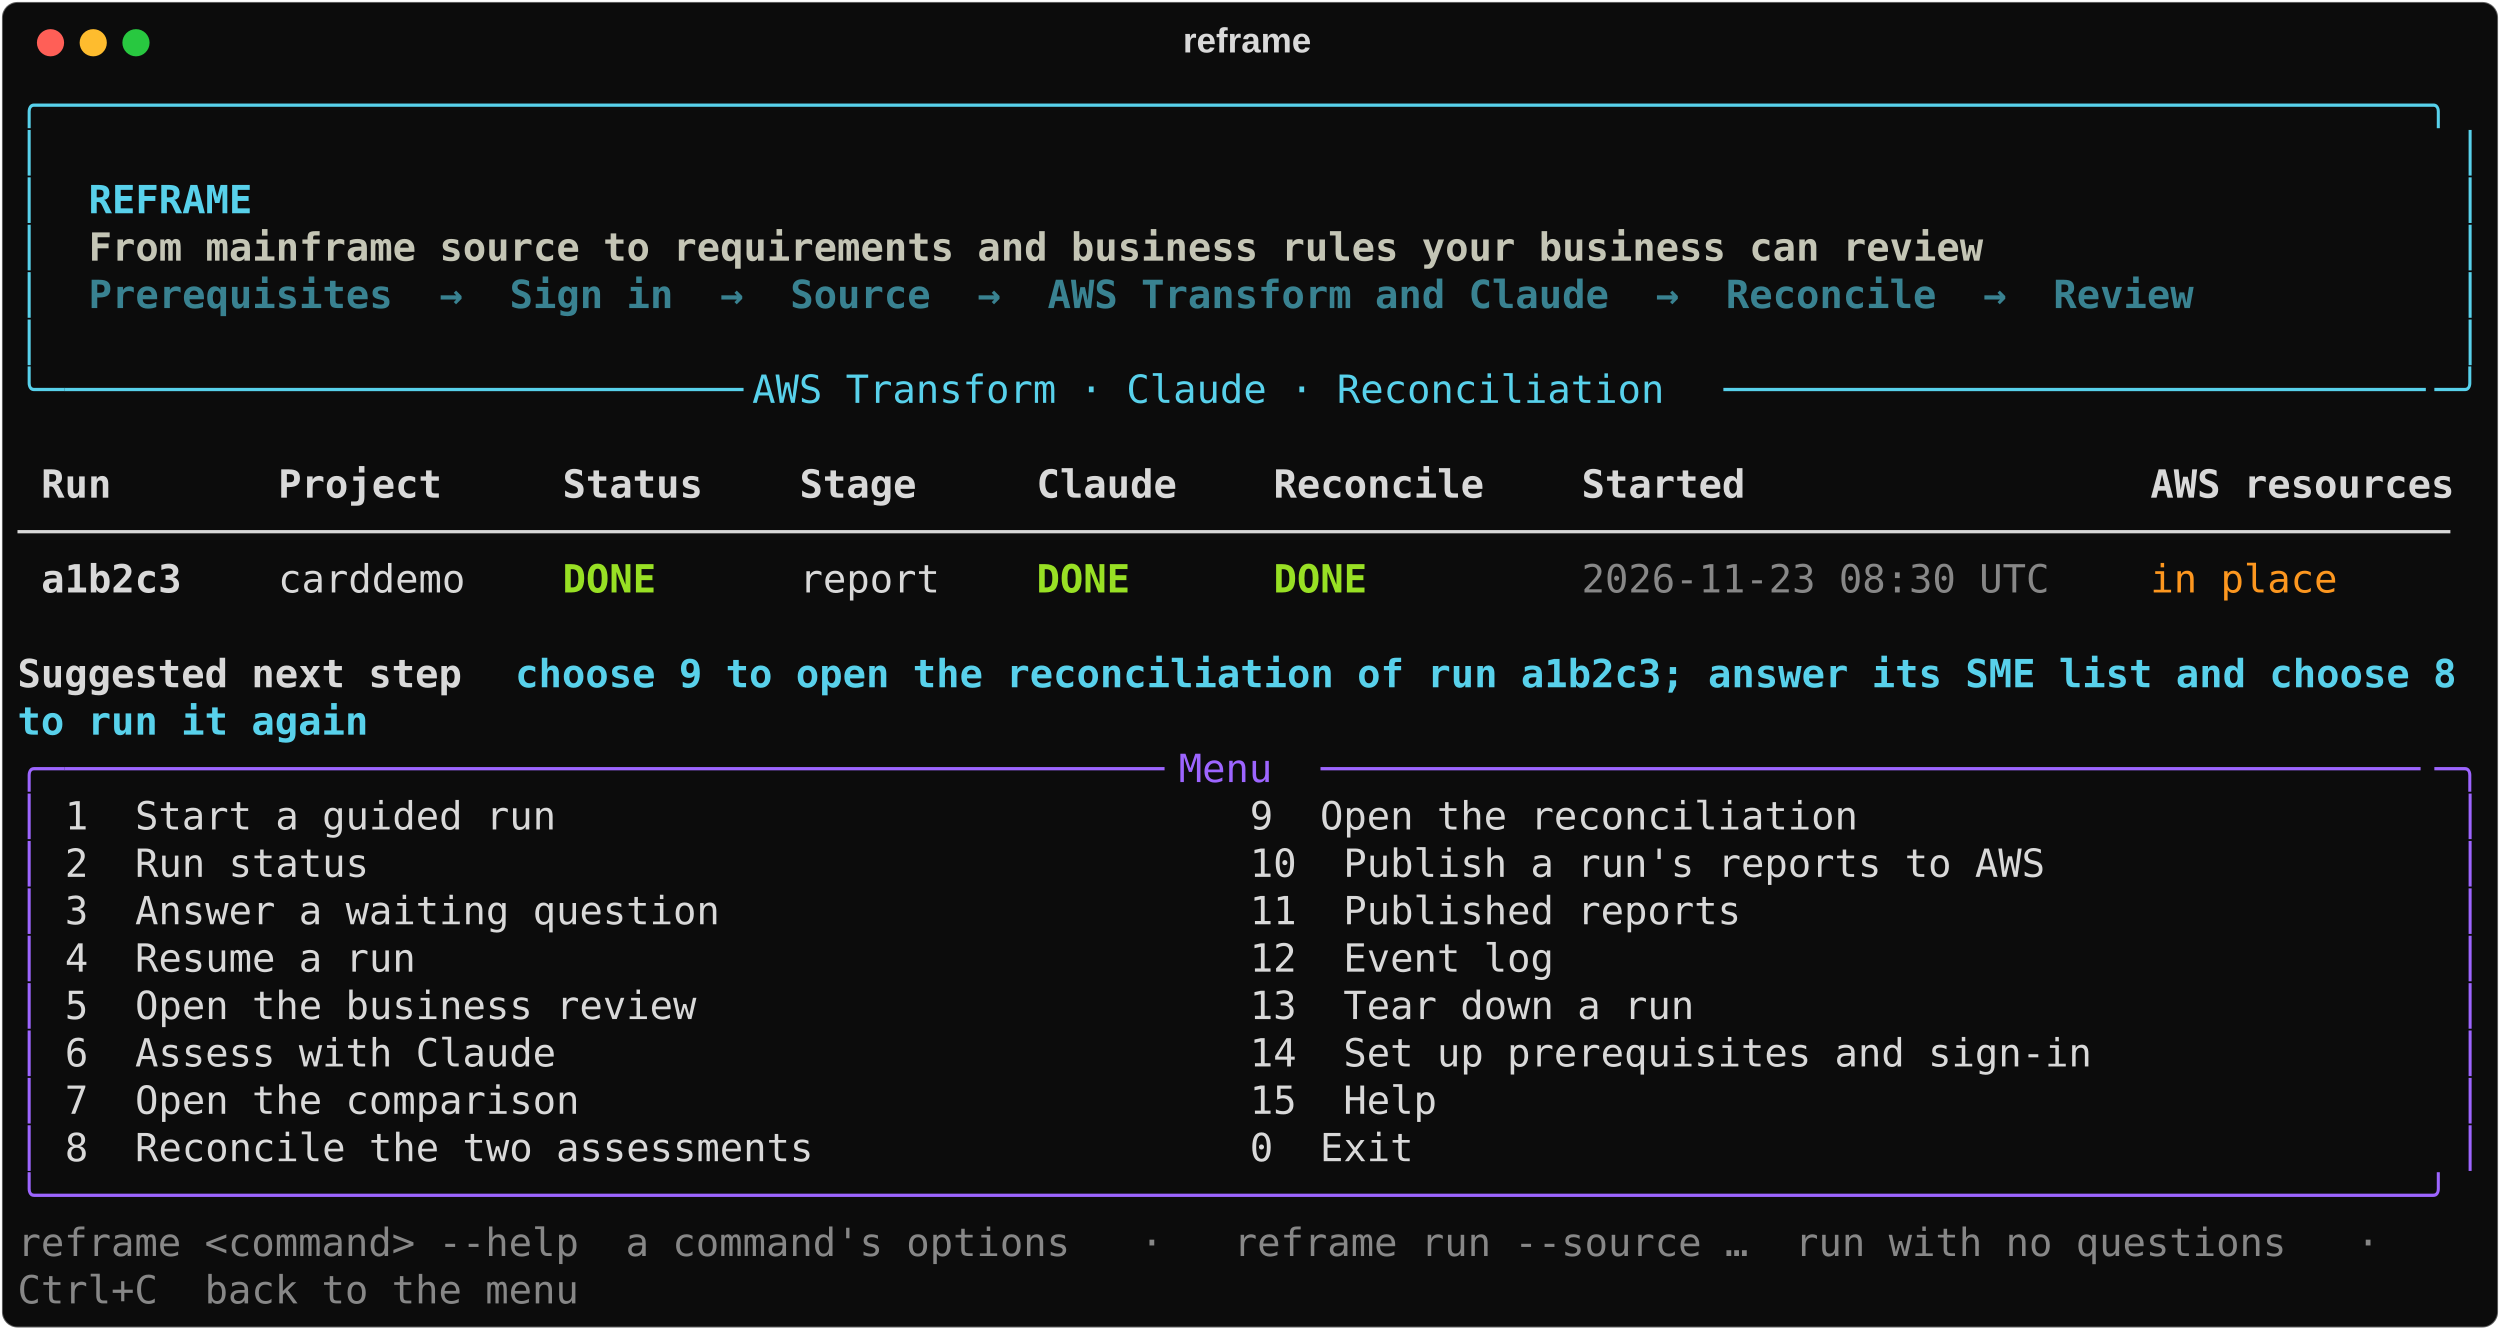
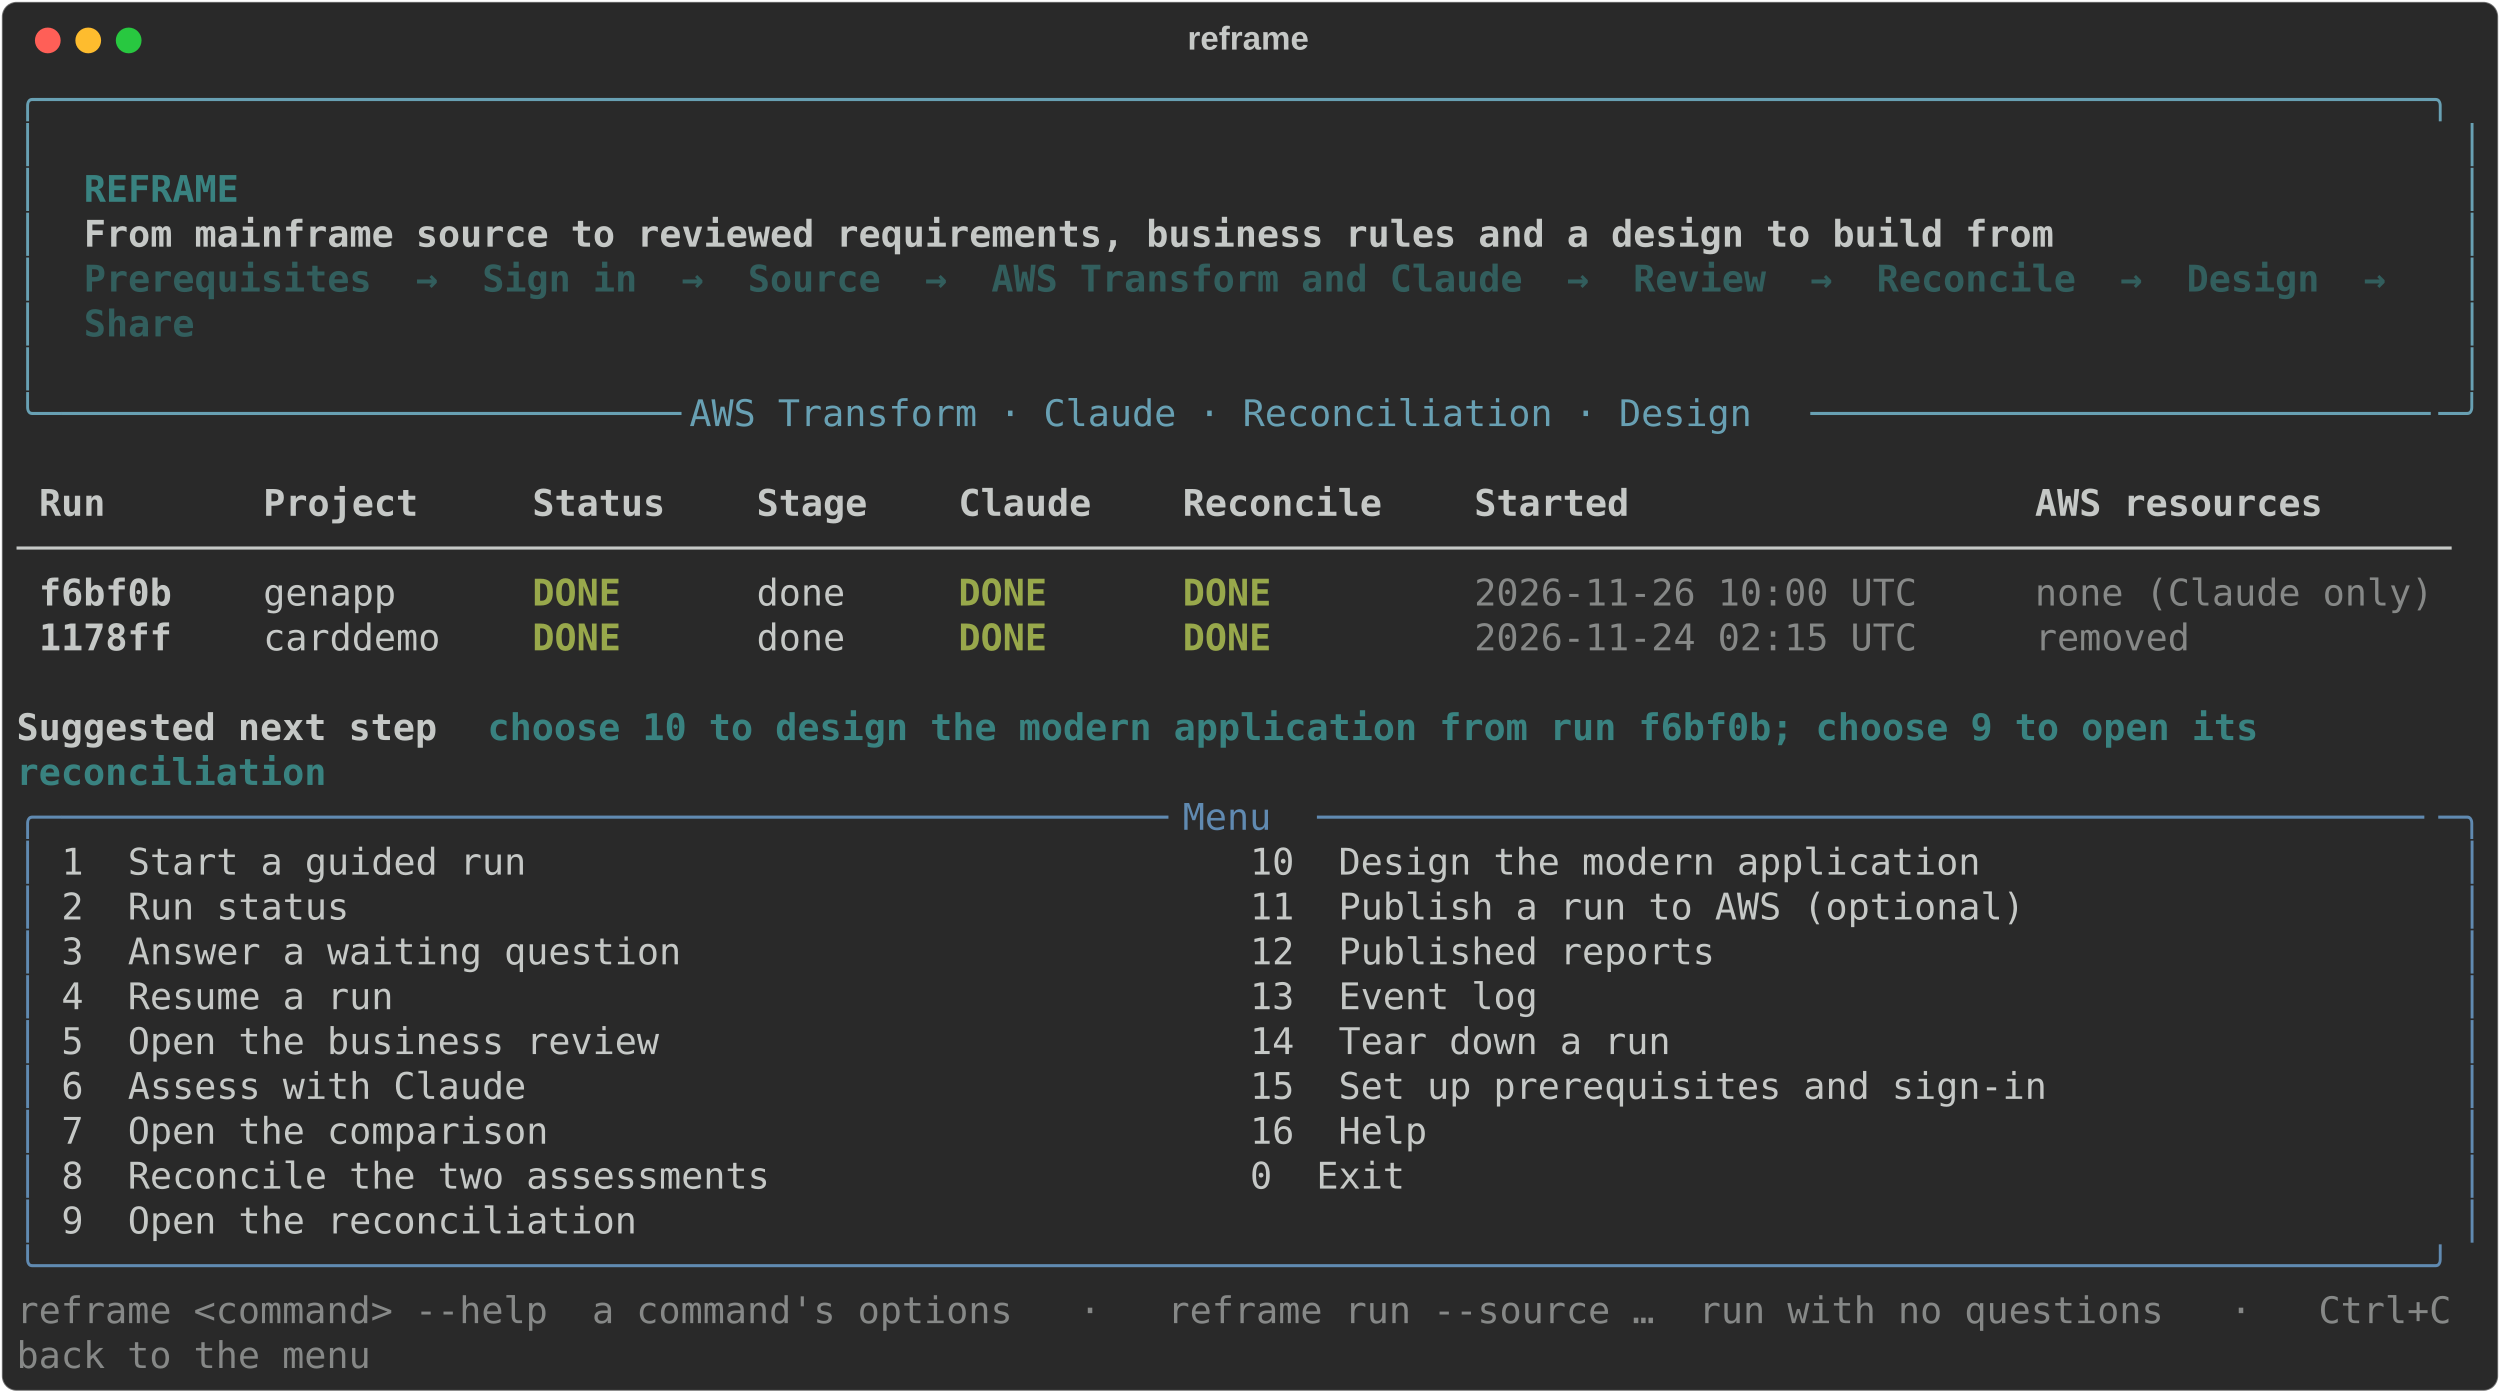
- <svg xmlns="http://www.w3.org/2000/svg" class="rich-terminal" viewBox="0 0 1287 684.4">
+ <svg xmlns="http://www.w3.org/2000/svg" class="rich-terminal" viewBox="0 0 1360 757.6">
  <style>

    @font-face {
        font-family: "Fira Code";
        src: local("FiraCode-Regular"),
                url("https://cdnjs.cloudflare.com/ajax/libs/firacode/6.2.0/woff2/FiraCode-Regular.woff2") format("woff2"),
                url("https://cdnjs.cloudflare.com/ajax/libs/firacode/6.2.0/woff/FiraCode-Regular.woff") format("woff");
        font-style: normal;
        font-weight: 400;
    }
    @font-face {
        font-family: "Fira Code";
        src: local("FiraCode-Bold"),
                url("https://cdnjs.cloudflare.com/ajax/libs/firacode/6.2.0/woff2/FiraCode-Bold.woff2") format("woff2"),
                url("https://cdnjs.cloudflare.com/ajax/libs/firacode/6.2.0/woff/FiraCode-Bold.woff") format("woff");
        font-style: bold;
        font-weight: 700;
    }

-     .terminal-403786339-matrix {
+     .terminal-4247025964-matrix {
        font-family: Fira Code, monospace;
        font-size: 20px;
        line-height: 24.4px;
        font-variant-east-asian: full-width;
    }

-     .terminal-403786339-title {
+     .terminal-4247025964-title {
        font-size: 18px;
        font-weight: bold;
        font-family: arial;
    }

-     .terminal-403786339-r1 { fill: #58d1eb }
- .terminal-403786339-r2 { fill: #d9d9d9 }
- .terminal-403786339-r3 { fill: #58d1eb;font-weight: bold }
- .terminal-403786339-r4 { fill: #c4c5b5;font-weight: bold }
- .terminal-403786339-r5 { fill: #398291;font-weight: bold }
- .terminal-403786339-r6 { fill: #d9d9d9;font-weight: bold }
- .terminal-403786339-r7 { fill: #98e024;font-weight: bold }
- .terminal-403786339-r8 { fill: #878787 }
- .terminal-403786339-r9 { fill: #fd971f }
- .terminal-403786339-r10 { fill: #9d65ff }
+     .terminal-4247025964-r1 { fill: #68a0b3 }
+ .terminal-4247025964-r2 { fill: #c5c8c6 }
+ .terminal-4247025964-r3 { fill: #398280;font-weight: bold }
+ .terminal-4247025964-r4 { fill: #c5c8c6;font-weight: bold }
+ .terminal-4247025964-r5 { fill: #325e5d;font-weight: bold }
+ .terminal-4247025964-r6 { fill: #98a84b;font-weight: bold }
+ .terminal-4247025964-r7 { fill: #868887 }
+ .terminal-4247025964-r8 { fill: #608ab1 }
    </style>
  <defs>
-     <clipPath id="terminal-403786339-clip-terminal">
-       <rect x="0" y="0" width="1267.8" height="633.4" />
-     </clipPath>
-     <clipPath id="terminal-403786339-line-0">
-       <rect x="0" y="1.5" width="1268.8" height="24.65" />
-     </clipPath>
-     <clipPath id="terminal-403786339-line-1">
-       <rect x="0" y="25.9" width="1268.8" height="24.65" />
-     </clipPath>
-     <clipPath id="terminal-403786339-line-2">
-       <rect x="0" y="50.3" width="1268.8" height="24.65" />
-     </clipPath>
-     <clipPath id="terminal-403786339-line-3">
-       <rect x="0" y="74.7" width="1268.8" height="24.65" />
-     </clipPath>
-     <clipPath id="terminal-403786339-line-4">
-       <rect x="0" y="99.1" width="1268.8" height="24.65" />
-     </clipPath>
-     <clipPath id="terminal-403786339-line-5">
-       <rect x="0" y="123.5" width="1268.8" height="24.65" />
-     </clipPath>
-     <clipPath id="terminal-403786339-line-6">
-       <rect x="0" y="147.9" width="1268.8" height="24.65" />
-     </clipPath>
-     <clipPath id="terminal-403786339-line-7">
-       <rect x="0" y="172.3" width="1268.8" height="24.65" />
-     </clipPath>
-     <clipPath id="terminal-403786339-line-8">
-       <rect x="0" y="196.7" width="1268.8" height="24.65" />
-     </clipPath>
-     <clipPath id="terminal-403786339-line-9">
-       <rect x="0" y="221.1" width="1268.8" height="24.65" />
-     </clipPath>
-     <clipPath id="terminal-403786339-line-10">
-       <rect x="0" y="245.5" width="1268.8" height="24.65" />
-     </clipPath>
-     <clipPath id="terminal-403786339-line-11">
-       <rect x="0" y="269.9" width="1268.8" height="24.65" />
-     </clipPath>
-     <clipPath id="terminal-403786339-line-12">
-       <rect x="0" y="294.3" width="1268.8" height="24.65" />
-     </clipPath>
-     <clipPath id="terminal-403786339-line-13">
-       <rect x="0" y="318.7" width="1268.8" height="24.65" />
-     </clipPath>
-     <clipPath id="terminal-403786339-line-14">
-       <rect x="0" y="343.1" width="1268.8" height="24.65" />
-     </clipPath>
-     <clipPath id="terminal-403786339-line-15">
-       <rect x="0" y="367.5" width="1268.8" height="24.65" />
-     </clipPath>
-     <clipPath id="terminal-403786339-line-16">
-       <rect x="0" y="391.9" width="1268.8" height="24.65" />
-     </clipPath>
-     <clipPath id="terminal-403786339-line-17">
-       <rect x="0" y="416.3" width="1268.8" height="24.65" />
-     </clipPath>
-     <clipPath id="terminal-403786339-line-18">
-       <rect x="0" y="440.7" width="1268.8" height="24.65" />
-     </clipPath>
-     <clipPath id="terminal-403786339-line-19">
-       <rect x="0" y="465.1" width="1268.8" height="24.65" />
-     </clipPath>
-     <clipPath id="terminal-403786339-line-20">
-       <rect x="0" y="489.5" width="1268.8" height="24.65" />
-     </clipPath>
-     <clipPath id="terminal-403786339-line-21">
-       <rect x="0" y="513.9" width="1268.8" height="24.65" />
-     </clipPath>
-     <clipPath id="terminal-403786339-line-22">
-       <rect x="0" y="538.3" width="1268.8" height="24.65" />
-     </clipPath>
-     <clipPath id="terminal-403786339-line-23">
-       <rect x="0" y="562.7" width="1268.8" height="24.65" />
-     </clipPath>
-     <clipPath id="terminal-403786339-line-24">
-       <rect x="0" y="587.1" width="1268.8" height="24.65" />
+     <clipPath id="terminal-4247025964-clip-terminal">
+       <rect x="0" y="0" width="1341.0" height="706.6" />
+     </clipPath>
+     <clipPath id="terminal-4247025964-line-0">
+       <rect x="0" y="1.5" width="1342" height="24.65" />
+     </clipPath>
+     <clipPath id="terminal-4247025964-line-1">
+       <rect x="0" y="25.9" width="1342" height="24.65" />
+     </clipPath>
+     <clipPath id="terminal-4247025964-line-2">
+       <rect x="0" y="50.3" width="1342" height="24.65" />
+     </clipPath>
+     <clipPath id="terminal-4247025964-line-3">
+       <rect x="0" y="74.7" width="1342" height="24.65" />
+     </clipPath>
+     <clipPath id="terminal-4247025964-line-4">
+       <rect x="0" y="99.1" width="1342" height="24.65" />
+     </clipPath>
+     <clipPath id="terminal-4247025964-line-5">
+       <rect x="0" y="123.5" width="1342" height="24.65" />
+     </clipPath>
+     <clipPath id="terminal-4247025964-line-6">
+       <rect x="0" y="147.9" width="1342" height="24.65" />
+     </clipPath>
+     <clipPath id="terminal-4247025964-line-7">
+       <rect x="0" y="172.3" width="1342" height="24.65" />
+     </clipPath>
+     <clipPath id="terminal-4247025964-line-8">
+       <rect x="0" y="196.7" width="1342" height="24.65" />
+     </clipPath>
+     <clipPath id="terminal-4247025964-line-9">
+       <rect x="0" y="221.1" width="1342" height="24.65" />
+     </clipPath>
+     <clipPath id="terminal-4247025964-line-10">
+       <rect x="0" y="245.5" width="1342" height="24.65" />
+     </clipPath>
+     <clipPath id="terminal-4247025964-line-11">
+       <rect x="0" y="269.9" width="1342" height="24.65" />
+     </clipPath>
+     <clipPath id="terminal-4247025964-line-12">
+       <rect x="0" y="294.3" width="1342" height="24.65" />
+     </clipPath>
+     <clipPath id="terminal-4247025964-line-13">
+       <rect x="0" y="318.7" width="1342" height="24.65" />
+     </clipPath>
+     <clipPath id="terminal-4247025964-line-14">
+       <rect x="0" y="343.1" width="1342" height="24.65" />
+     </clipPath>
+     <clipPath id="terminal-4247025964-line-15">
+       <rect x="0" y="367.5" width="1342" height="24.65" />
+     </clipPath>
+     <clipPath id="terminal-4247025964-line-16">
+       <rect x="0" y="391.9" width="1342" height="24.65" />
+     </clipPath>
+     <clipPath id="terminal-4247025964-line-17">
+       <rect x="0" y="416.3" width="1342" height="24.65" />
+     </clipPath>
+     <clipPath id="terminal-4247025964-line-18">
+       <rect x="0" y="440.7" width="1342" height="24.65" />
+     </clipPath>
+     <clipPath id="terminal-4247025964-line-19">
+       <rect x="0" y="465.1" width="1342" height="24.65" />
+     </clipPath>
+     <clipPath id="terminal-4247025964-line-20">
+       <rect x="0" y="489.5" width="1342" height="24.65" />
+     </clipPath>
+     <clipPath id="terminal-4247025964-line-21">
+       <rect x="0" y="513.9" width="1342" height="24.65" />
+     </clipPath>
+     <clipPath id="terminal-4247025964-line-22">
+       <rect x="0" y="538.3" width="1342" height="24.65" />
+     </clipPath>
+     <clipPath id="terminal-4247025964-line-23">
+       <rect x="0" y="562.7" width="1342" height="24.65" />
+     </clipPath>
+     <clipPath id="terminal-4247025964-line-24">
+       <rect x="0" y="587.1" width="1342" height="24.65" />
+     </clipPath>
+     <clipPath id="terminal-4247025964-line-25">
+       <rect x="0" y="611.5" width="1342" height="24.65" />
+     </clipPath>
+     <clipPath id="terminal-4247025964-line-26">
+       <rect x="0" y="635.9" width="1342" height="24.65" />
+     </clipPath>
+     <clipPath id="terminal-4247025964-line-27">
+       <rect x="0" y="660.3" width="1342" height="24.65" />
    </clipPath>
  </defs>
-   <rect fill="#0c0c0c" stroke="rgba(255,255,255,0.35)" stroke-width="1" x="1" y="1" width="1285" height="682.4" rx="8" />
-   <text class="terminal-403786339-title" fill="#d9d9d9" text-anchor="middle" x="642" y="27">reframe</text>
+   <rect fill="#292929" stroke="rgba(255,255,255,0.35)" stroke-width="1" x="1" y="1" width="1358" height="755.6" rx="8" />
+   <text class="terminal-4247025964-title" fill="#c5c8c6" text-anchor="middle" x="679" y="27">reframe</text>
  <g transform="translate(26,22)">
    <circle cx="0" cy="0" r="7" fill="#ff5f57" />
    <circle cx="22" cy="0" r="7" fill="#febc2e" />
    <circle cx="44" cy="0" r="7" fill="#28c840" />
  </g>
-   <g transform="translate(9, 41)" clip-path="url(#terminal-403786339-clip-terminal)">
-     <g class="terminal-403786339-matrix">
-       <text class="terminal-403786339-r1" x="0" y="20" textLength="1268.8" clip-path="url(#terminal-403786339-line-0)">╭──────────────────────────────────────────────────────────────────────────────────────────────────────╮</text>
-       <text class="terminal-403786339-r2" x="1268.8" y="20" textLength="12.2" clip-path="url(#terminal-403786339-line-0)">
- </text>
-       <text class="terminal-403786339-r1" x="0" y="44.4" textLength="12.2" clip-path="url(#terminal-403786339-line-1)">│</text>
-       <text class="terminal-403786339-r1" x="1256.6" y="44.4" textLength="12.2" clip-path="url(#terminal-403786339-line-1)">│</text>
-       <text class="terminal-403786339-r2" x="1268.8" y="44.4" textLength="12.2" clip-path="url(#terminal-403786339-line-1)">
- </text>
-       <text class="terminal-403786339-r1" x="0" y="68.8" textLength="12.2" clip-path="url(#terminal-403786339-line-2)">│</text>
-       <text class="terminal-403786339-r3" x="36.6" y="68.8" textLength="85.4" clip-path="url(#terminal-403786339-line-2)">REFRAME</text>
-       <text class="terminal-403786339-r1" x="1256.6" y="68.8" textLength="12.2" clip-path="url(#terminal-403786339-line-2)">│</text>
-       <text class="terminal-403786339-r2" x="1268.8" y="68.8" textLength="12.2" clip-path="url(#terminal-403786339-line-2)">
- </text>
-       <text class="terminal-403786339-r1" x="0" y="93.2" textLength="12.2" clip-path="url(#terminal-403786339-line-3)">│</text>
-       <text class="terminal-403786339-r4" x="36.6" y="93.2" textLength="988.2" clip-path="url(#terminal-403786339-line-3)">From mainframe source to requirements and business rules your business can review</text>
-       <text class="terminal-403786339-r1" x="1256.6" y="93.2" textLength="12.2" clip-path="url(#terminal-403786339-line-3)">│</text>
-       <text class="terminal-403786339-r2" x="1268.8" y="93.2" textLength="12.2" clip-path="url(#terminal-403786339-line-3)">
- </text>
-       <text class="terminal-403786339-r1" x="0" y="117.6" textLength="12.2" clip-path="url(#terminal-403786339-line-4)">│</text>
-       <text class="terminal-403786339-r5" x="36.6" y="117.6" textLength="1098" clip-path="url(#terminal-403786339-line-4)">Prerequisites  →  Sign in  →  Source  →  AWS Transform and Claude  →  Reconcile  →  Review</text>
-       <text class="terminal-403786339-r1" x="1256.6" y="117.6" textLength="12.2" clip-path="url(#terminal-403786339-line-4)">│</text>
-       <text class="terminal-403786339-r2" x="1268.8" y="117.6" textLength="12.2" clip-path="url(#terminal-403786339-line-4)">
- </text>
-       <text class="terminal-403786339-r1" x="0" y="142" textLength="12.2" clip-path="url(#terminal-403786339-line-5)">│</text>
-       <text class="terminal-403786339-r1" x="1256.6" y="142" textLength="12.2" clip-path="url(#terminal-403786339-line-5)">│</text>
-       <text class="terminal-403786339-r2" x="1268.8" y="142" textLength="12.2" clip-path="url(#terminal-403786339-line-5)">
- </text>
-       <text class="terminal-403786339-r1" x="0" y="166.4" textLength="24.4" clip-path="url(#terminal-403786339-line-6)">╰─</text>
-       <text class="terminal-403786339-r1" x="24.4" y="166.4" textLength="353.8" clip-path="url(#terminal-403786339-line-6)">─────────────────────────────</text>
-       <text class="terminal-403786339-r1" x="378.2" y="166.4" textLength="500.2" clip-path="url(#terminal-403786339-line-6)"> AWS Transform · Claude · Reconciliation </text>
-       <text class="terminal-403786339-r1" x="878.4" y="166.4" textLength="366" clip-path="url(#terminal-403786339-line-6)">──────────────────────────────</text>
-       <text class="terminal-403786339-r1" x="1244.4" y="166.4" textLength="24.4" clip-path="url(#terminal-403786339-line-6)">─╯</text>
-       <text class="terminal-403786339-r2" x="1268.8" y="166.4" textLength="12.2" clip-path="url(#terminal-403786339-line-6)">
- </text>
-       <text class="terminal-403786339-r2" x="1268.8" y="190.8" textLength="12.2" clip-path="url(#terminal-403786339-line-7)">
- </text>
-       <text class="terminal-403786339-r6" x="12.2" y="215.2" textLength="85.4" clip-path="url(#terminal-403786339-line-8)">Run    </text>
-       <text class="terminal-403786339-r6" x="134.2" y="215.2" textLength="109.8" clip-path="url(#terminal-403786339-line-8)">Project  </text>
-       <text class="terminal-403786339-r6" x="280.6" y="215.2" textLength="85.4" clip-path="url(#terminal-403786339-line-8)">Status </text>
-       <text class="terminal-403786339-r6" x="402.6" y="215.2" textLength="85.4" clip-path="url(#terminal-403786339-line-8)">Stage  </text>
-       <text class="terminal-403786339-r6" x="524.6" y="215.2" textLength="85.4" clip-path="url(#terminal-403786339-line-8)">Claude </text>
-       <text class="terminal-403786339-r6" x="646.6" y="215.2" textLength="122" clip-path="url(#terminal-403786339-line-8)">Reconcile </text>
-       <text class="terminal-403786339-r6" x="805.2" y="215.2" textLength="256.2" clip-path="url(#terminal-403786339-line-8)">Started              </text>
-       <text class="terminal-403786339-r6" x="1098" y="215.2" textLength="158.6" clip-path="url(#terminal-403786339-line-8)">AWS resources</text>
-       <text class="terminal-403786339-r2" x="1268.8" y="215.2" textLength="12.2" clip-path="url(#terminal-403786339-line-8)">
- </text>
-       <text class="terminal-403786339-r2" x="0" y="239.6" textLength="1268.8" clip-path="url(#terminal-403786339-line-9)">────────────────────────────────────────────────────────────────────────────────────────────────────────</text>
-       <text class="terminal-403786339-r2" x="1268.8" y="239.6" textLength="12.2" clip-path="url(#terminal-403786339-line-9)">
- </text>
-       <text class="terminal-403786339-r6" x="12.2" y="264" textLength="85.4" clip-path="url(#terminal-403786339-line-10)">a1b2c3 </text>
-       <text class="terminal-403786339-r2" x="134.2" y="264" textLength="109.8" clip-path="url(#terminal-403786339-line-10)">carddemo </text>
-       <text class="terminal-403786339-r7" x="280.6" y="264" textLength="85.4" clip-path="url(#terminal-403786339-line-10)">DONE   </text>
-       <text class="terminal-403786339-r2" x="402.6" y="264" textLength="85.4" clip-path="url(#terminal-403786339-line-10)">report </text>
-       <text class="terminal-403786339-r7" x="524.6" y="264" textLength="85.4" clip-path="url(#terminal-403786339-line-10)">DONE   </text>
-       <text class="terminal-403786339-r7" x="646.6" y="264" textLength="122" clip-path="url(#terminal-403786339-line-10)">DONE      </text>
-       <text class="terminal-403786339-r8" x="805.2" y="264" textLength="256.2" clip-path="url(#terminal-403786339-line-10)">2026-11-23 08:30 UTC </text>
-       <text class="terminal-403786339-r9" x="1098" y="264" textLength="158.6" clip-path="url(#terminal-403786339-line-10)">in place     </text>
-       <text class="terminal-403786339-r2" x="1268.8" y="264" textLength="12.2" clip-path="url(#terminal-403786339-line-10)">
- </text>
-       <text class="terminal-403786339-r2" x="1268.8" y="288.4" textLength="12.2" clip-path="url(#terminal-403786339-line-11)">
- </text>
-       <text class="terminal-403786339-r6" x="0" y="312.8" textLength="256.2" clip-path="url(#terminal-403786339-line-12)">Suggested next step  </text>
-       <text class="terminal-403786339-r3" x="256.2" y="312.8" textLength="1012.6" clip-path="url(#terminal-403786339-line-12)">choose 9 to open the reconciliation of run a1b2c3; answer its SME list and choose 8</text>
-       <text class="terminal-403786339-r2" x="1268.8" y="312.8" textLength="12.2" clip-path="url(#terminal-403786339-line-12)">
- </text>
-       <text class="terminal-403786339-r3" x="0" y="337.2" textLength="183" clip-path="url(#terminal-403786339-line-13)">to run it again</text>
-       <text class="terminal-403786339-r2" x="1268.8" y="337.2" textLength="12.2" clip-path="url(#terminal-403786339-line-13)">
- </text>
-       <text class="terminal-403786339-r10" x="0" y="361.6" textLength="24.4" clip-path="url(#terminal-403786339-line-14)">╭─</text>
-       <text class="terminal-403786339-r10" x="24.4" y="361.6" textLength="573.4" clip-path="url(#terminal-403786339-line-14)">───────────────────────────────────────────────</text>
-       <text class="terminal-403786339-r10" x="597.8" y="361.6" textLength="73.2" clip-path="url(#terminal-403786339-line-14)"> Menu </text>
-       <text class="terminal-403786339-r10" x="671" y="361.6" textLength="573.4" clip-path="url(#terminal-403786339-line-14)">───────────────────────────────────────────────</text>
-       <text class="terminal-403786339-r10" x="1244.4" y="361.6" textLength="24.4" clip-path="url(#terminal-403786339-line-14)">─╮</text>
-       <text class="terminal-403786339-r2" x="1268.8" y="361.6" textLength="12.2" clip-path="url(#terminal-403786339-line-14)">
- </text>
-       <text class="terminal-403786339-r10" x="0" y="386" textLength="12.2" clip-path="url(#terminal-403786339-line-15)">│</text>
-       <text class="terminal-403786339-r2" x="24.4" y="386" textLength="585.6" clip-path="url(#terminal-403786339-line-15)"> 1  Start a guided run                          </text>
-       <text class="terminal-403786339-r2" x="634.4" y="386" textLength="610" clip-path="url(#terminal-403786339-line-15)"> 9  Open the reconciliation                       </text>
-       <text class="terminal-403786339-r10" x="1256.6" y="386" textLength="12.2" clip-path="url(#terminal-403786339-line-15)">│</text>
-       <text class="terminal-403786339-r2" x="1268.8" y="386" textLength="12.2" clip-path="url(#terminal-403786339-line-15)">
- </text>
-       <text class="terminal-403786339-r10" x="0" y="410.4" textLength="12.2" clip-path="url(#terminal-403786339-line-16)">│</text>
-       <text class="terminal-403786339-r2" x="24.4" y="410.4" textLength="585.6" clip-path="url(#terminal-403786339-line-16)"> 2  Run status                                  </text>
-       <text class="terminal-403786339-r2" x="634.4" y="410.4" textLength="610" clip-path="url(#terminal-403786339-line-16)">10  Publish a run's reports to AWS                </text>
-       <text class="terminal-403786339-r10" x="1256.6" y="410.4" textLength="12.2" clip-path="url(#terminal-403786339-line-16)">│</text>
-       <text class="terminal-403786339-r2" x="1268.8" y="410.4" textLength="12.2" clip-path="url(#terminal-403786339-line-16)">
- </text>
-       <text class="terminal-403786339-r10" x="0" y="434.8" textLength="12.2" clip-path="url(#terminal-403786339-line-17)">│</text>
-       <text class="terminal-403786339-r2" x="24.4" y="434.8" textLength="585.6" clip-path="url(#terminal-403786339-line-17)"> 3  Answer a waiting question                   </text>
-       <text class="terminal-403786339-r2" x="634.4" y="434.8" textLength="610" clip-path="url(#terminal-403786339-line-17)">11  Published reports                             </text>
-       <text class="terminal-403786339-r10" x="1256.6" y="434.8" textLength="12.2" clip-path="url(#terminal-403786339-line-17)">│</text>
-       <text class="terminal-403786339-r2" x="1268.8" y="434.8" textLength="12.2" clip-path="url(#terminal-403786339-line-17)">
- </text>
-       <text class="terminal-403786339-r10" x="0" y="459.2" textLength="12.2" clip-path="url(#terminal-403786339-line-18)">│</text>
-       <text class="terminal-403786339-r2" x="24.4" y="459.2" textLength="585.6" clip-path="url(#terminal-403786339-line-18)"> 4  Resume a run                                </text>
-       <text class="terminal-403786339-r2" x="634.4" y="459.2" textLength="610" clip-path="url(#terminal-403786339-line-18)">12  Event log                                     </text>
-       <text class="terminal-403786339-r10" x="1256.6" y="459.2" textLength="12.2" clip-path="url(#terminal-403786339-line-18)">│</text>
-       <text class="terminal-403786339-r2" x="1268.8" y="459.2" textLength="12.2" clip-path="url(#terminal-403786339-line-18)">
- </text>
-       <text class="terminal-403786339-r10" x="0" y="483.6" textLength="12.2" clip-path="url(#terminal-403786339-line-19)">│</text>
-       <text class="terminal-403786339-r2" x="24.4" y="483.6" textLength="585.6" clip-path="url(#terminal-403786339-line-19)"> 5  Open the business review                    </text>
-       <text class="terminal-403786339-r2" x="634.4" y="483.6" textLength="610" clip-path="url(#terminal-403786339-line-19)">13  Tear down a run                               </text>
-       <text class="terminal-403786339-r10" x="1256.6" y="483.6" textLength="12.2" clip-path="url(#terminal-403786339-line-19)">│</text>
-       <text class="terminal-403786339-r2" x="1268.8" y="483.6" textLength="12.2" clip-path="url(#terminal-403786339-line-19)">
- </text>
-       <text class="terminal-403786339-r10" x="0" y="508" textLength="12.2" clip-path="url(#terminal-403786339-line-20)">│</text>
-       <text class="terminal-403786339-r2" x="24.4" y="508" textLength="585.6" clip-path="url(#terminal-403786339-line-20)"> 6  Assess with Claude                          </text>
-       <text class="terminal-403786339-r2" x="634.4" y="508" textLength="610" clip-path="url(#terminal-403786339-line-20)">14  Set up prerequisites and sign-in              </text>
-       <text class="terminal-403786339-r10" x="1256.6" y="508" textLength="12.2" clip-path="url(#terminal-403786339-line-20)">│</text>
-       <text class="terminal-403786339-r2" x="1268.8" y="508" textLength="12.2" clip-path="url(#terminal-403786339-line-20)">
- </text>
-       <text class="terminal-403786339-r10" x="0" y="532.4" textLength="12.2" clip-path="url(#terminal-403786339-line-21)">│</text>
-       <text class="terminal-403786339-r2" x="24.4" y="532.4" textLength="585.6" clip-path="url(#terminal-403786339-line-21)"> 7  Open the comparison                         </text>
-       <text class="terminal-403786339-r2" x="634.4" y="532.4" textLength="610" clip-path="url(#terminal-403786339-line-21)">15  Help                                          </text>
-       <text class="terminal-403786339-r10" x="1256.6" y="532.4" textLength="12.2" clip-path="url(#terminal-403786339-line-21)">│</text>
-       <text class="terminal-403786339-r2" x="1268.8" y="532.4" textLength="12.2" clip-path="url(#terminal-403786339-line-21)">
- </text>
-       <text class="terminal-403786339-r10" x="0" y="556.8" textLength="12.2" clip-path="url(#terminal-403786339-line-22)">│</text>
-       <text class="terminal-403786339-r2" x="24.4" y="556.8" textLength="585.6" clip-path="url(#terminal-403786339-line-22)"> 8  Reconcile the two assessments               </text>
-       <text class="terminal-403786339-r2" x="634.4" y="556.8" textLength="610" clip-path="url(#terminal-403786339-line-22)"> 0  Exit                                          </text>
-       <text class="terminal-403786339-r10" x="1256.6" y="556.8" textLength="12.2" clip-path="url(#terminal-403786339-line-22)">│</text>
-       <text class="terminal-403786339-r2" x="1268.8" y="556.8" textLength="12.2" clip-path="url(#terminal-403786339-line-22)">
- </text>
-       <text class="terminal-403786339-r10" x="0" y="581.2" textLength="1268.8" clip-path="url(#terminal-403786339-line-23)">╰──────────────────────────────────────────────────────────────────────────────────────────────────────╯</text>
-       <text class="terminal-403786339-r2" x="1268.8" y="581.2" textLength="12.2" clip-path="url(#terminal-403786339-line-23)">
- </text>
-       <text class="terminal-403786339-r8" x="0" y="605.6" textLength="1268.8" clip-path="url(#terminal-403786339-line-24)">reframe &lt;command&gt; --help  a command's options   ·   reframe run --source …  run with no questions   ·   </text>
-       <text class="terminal-403786339-r2" x="1268.8" y="605.6" textLength="12.2" clip-path="url(#terminal-403786339-line-24)">
- </text>
-       <text class="terminal-403786339-r8" x="0" y="630" textLength="292.8" clip-path="url(#terminal-403786339-line-25)">Ctrl+C  back to the menu</text>
-       <text class="terminal-403786339-r2" x="1268.8" y="630" textLength="12.2" clip-path="url(#terminal-403786339-line-25)">
+   <g transform="translate(9, 41)" clip-path="url(#terminal-4247025964-clip-terminal)">
+     <g class="terminal-4247025964-matrix">
+       <text class="terminal-4247025964-r1" x="0" y="20" textLength="1342" clip-path="url(#terminal-4247025964-line-0)">╭────────────────────────────────────────────────────────────────────────────────────────────────────────────╮</text>
+       <text class="terminal-4247025964-r2" x="1342" y="20" textLength="12.2" clip-path="url(#terminal-4247025964-line-0)">
+ </text>
+       <text class="terminal-4247025964-r1" x="0" y="44.4" textLength="12.2" clip-path="url(#terminal-4247025964-line-1)">│</text>
+       <text class="terminal-4247025964-r1" x="1329.8" y="44.4" textLength="12.2" clip-path="url(#terminal-4247025964-line-1)">│</text>
+       <text class="terminal-4247025964-r2" x="1342" y="44.4" textLength="12.2" clip-path="url(#terminal-4247025964-line-1)">
+ </text>
+       <text class="terminal-4247025964-r1" x="0" y="68.8" textLength="12.2" clip-path="url(#terminal-4247025964-line-2)">│</text>
+       <text class="terminal-4247025964-r3" x="36.6" y="68.8" textLength="85.4" clip-path="url(#terminal-4247025964-line-2)">REFRAME</text>
+       <text class="terminal-4247025964-r1" x="1329.8" y="68.8" textLength="12.2" clip-path="url(#terminal-4247025964-line-2)">│</text>
+       <text class="terminal-4247025964-r2" x="1342" y="68.8" textLength="12.2" clip-path="url(#terminal-4247025964-line-2)">
+ </text>
+       <text class="terminal-4247025964-r1" x="0" y="93.2" textLength="12.2" clip-path="url(#terminal-4247025964-line-3)">│</text>
+       <text class="terminal-4247025964-r4" x="36.6" y="93.2" textLength="1085.8" clip-path="url(#terminal-4247025964-line-3)">From mainframe source to reviewed requirements, business rules and a design to build from</text>
+       <text class="terminal-4247025964-r1" x="1329.8" y="93.2" textLength="12.2" clip-path="url(#terminal-4247025964-line-3)">│</text>
+       <text class="terminal-4247025964-r2" x="1342" y="93.2" textLength="12.2" clip-path="url(#terminal-4247025964-line-3)">
+ </text>
+       <text class="terminal-4247025964-r1" x="0" y="117.6" textLength="12.2" clip-path="url(#terminal-4247025964-line-4)">│</text>
+       <text class="terminal-4247025964-r5" x="36.6" y="117.6" textLength="1268.8" clip-path="url(#terminal-4247025964-line-4)">Prerequisites  →  Sign in  →  Source  →  AWS Transform and Claude  →  Review  →  Reconcile  →  Design  →</text>
+       <text class="terminal-4247025964-r1" x="1329.8" y="117.6" textLength="12.2" clip-path="url(#terminal-4247025964-line-4)">│</text>
+       <text class="terminal-4247025964-r2" x="1342" y="117.6" textLength="12.2" clip-path="url(#terminal-4247025964-line-4)">
+ </text>
+       <text class="terminal-4247025964-r1" x="0" y="142" textLength="12.2" clip-path="url(#terminal-4247025964-line-5)">│</text>
+       <text class="terminal-4247025964-r5" x="36.6" y="142" textLength="61" clip-path="url(#terminal-4247025964-line-5)">Share</text>
+       <text class="terminal-4247025964-r1" x="1329.8" y="142" textLength="12.2" clip-path="url(#terminal-4247025964-line-5)">│</text>
+       <text class="terminal-4247025964-r2" x="1342" y="142" textLength="12.2" clip-path="url(#terminal-4247025964-line-5)">
+ </text>
+       <text class="terminal-4247025964-r1" x="0" y="166.4" textLength="12.2" clip-path="url(#terminal-4247025964-line-6)">│</text>
+       <text class="terminal-4247025964-r1" x="1329.8" y="166.4" textLength="12.2" clip-path="url(#terminal-4247025964-line-6)">│</text>
+       <text class="terminal-4247025964-r2" x="1342" y="166.4" textLength="12.2" clip-path="url(#terminal-4247025964-line-6)">
+ </text>
+       <text class="terminal-4247025964-r1" x="0" y="190.8" textLength="24.4" clip-path="url(#terminal-4247025964-line-7)">╰─</text>
+       <text class="terminal-4247025964-r1" x="24.4" y="190.8" textLength="341.6" clip-path="url(#terminal-4247025964-line-7)">────────────────────────────</text>
+       <text class="terminal-4247025964-r1" x="366" y="190.8" textLength="610" clip-path="url(#terminal-4247025964-line-7)"> AWS Transform · Claude · Reconciliation · Design </text>
+       <text class="terminal-4247025964-r1" x="976" y="190.8" textLength="341.6" clip-path="url(#terminal-4247025964-line-7)">────────────────────────────</text>
+       <text class="terminal-4247025964-r1" x="1317.6" y="190.8" textLength="24.4" clip-path="url(#terminal-4247025964-line-7)">─╯</text>
+       <text class="terminal-4247025964-r2" x="1342" y="190.8" textLength="12.2" clip-path="url(#terminal-4247025964-line-7)">
+ </text>
+       <text class="terminal-4247025964-r2" x="1342" y="215.2" textLength="12.2" clip-path="url(#terminal-4247025964-line-8)">
+ </text>
+       <text class="terminal-4247025964-r4" x="12.2" y="239.6" textLength="85.4" clip-path="url(#terminal-4247025964-line-9)">Run    </text>
+       <text class="terminal-4247025964-r4" x="134.2" y="239.6" textLength="109.8" clip-path="url(#terminal-4247025964-line-9)">Project  </text>
+       <text class="terminal-4247025964-r4" x="280.6" y="239.6" textLength="85.4" clip-path="url(#terminal-4247025964-line-9)">Status </text>
+       <text class="terminal-4247025964-r4" x="402.6" y="239.6" textLength="73.2" clip-path="url(#terminal-4247025964-line-9)">Stage </text>
+       <text class="terminal-4247025964-r4" x="512.4" y="239.6" textLength="85.4" clip-path="url(#terminal-4247025964-line-9)">Claude </text>
+       <text class="terminal-4247025964-r4" x="634.4" y="239.6" textLength="122" clip-path="url(#terminal-4247025964-line-9)">Reconcile </text>
+       <text class="terminal-4247025964-r4" x="793" y="239.6" textLength="268.4" clip-path="url(#terminal-4247025964-line-9)">Started               </text>
+       <text class="terminal-4247025964-r4" x="1098" y="239.6" textLength="231.8" clip-path="url(#terminal-4247025964-line-9)">AWS resources      </text>
+       <text class="terminal-4247025964-r2" x="1342" y="239.6" textLength="12.2" clip-path="url(#terminal-4247025964-line-9)">
+ </text>
+       <text class="terminal-4247025964-r2" x="0" y="264" textLength="1342" clip-path="url(#terminal-4247025964-line-10)">──────────────────────────────────────────────────────────────────────────────────────────────────────────────</text>
+       <text class="terminal-4247025964-r2" x="1342" y="264" textLength="12.2" clip-path="url(#terminal-4247025964-line-10)">
+ </text>
+       <text class="terminal-4247025964-r4" x="12.2" y="288.4" textLength="85.4" clip-path="url(#terminal-4247025964-line-11)">f6bf0b </text>
+       <text class="terminal-4247025964-r2" x="134.2" y="288.4" textLength="109.8" clip-path="url(#terminal-4247025964-line-11)">genapp   </text>
+       <text class="terminal-4247025964-r6" x="280.6" y="288.4" textLength="85.4" clip-path="url(#terminal-4247025964-line-11)">DONE   </text>
+       <text class="terminal-4247025964-r2" x="402.6" y="288.4" textLength="73.2" clip-path="url(#terminal-4247025964-line-11)">done  </text>
+       <text class="terminal-4247025964-r6" x="512.4" y="288.4" textLength="85.4" clip-path="url(#terminal-4247025964-line-11)">DONE   </text>
+       <text class="terminal-4247025964-r6" x="634.4" y="288.4" textLength="122" clip-path="url(#terminal-4247025964-line-11)">DONE      </text>
+       <text class="terminal-4247025964-r7" x="793" y="288.4" textLength="268.4" clip-path="url(#terminal-4247025964-line-11)">2026-11-26 10:00 UTC  </text>
+       <text class="terminal-4247025964-r7" x="1098" y="288.4" textLength="231.8" clip-path="url(#terminal-4247025964-line-11)">none (Claude only) </text>
+       <text class="terminal-4247025964-r2" x="1342" y="288.4" textLength="12.2" clip-path="url(#terminal-4247025964-line-11)">
+ </text>
+       <text class="terminal-4247025964-r4" x="12.2" y="312.8" textLength="85.4" clip-path="url(#terminal-4247025964-line-12)">1178ff </text>
+       <text class="terminal-4247025964-r2" x="134.2" y="312.8" textLength="109.8" clip-path="url(#terminal-4247025964-line-12)">carddemo </text>
+       <text class="terminal-4247025964-r6" x="280.6" y="312.8" textLength="85.4" clip-path="url(#terminal-4247025964-line-12)">DONE   </text>
+       <text class="terminal-4247025964-r2" x="402.6" y="312.8" textLength="73.2" clip-path="url(#terminal-4247025964-line-12)">done  </text>
+       <text class="terminal-4247025964-r6" x="512.4" y="312.8" textLength="85.4" clip-path="url(#terminal-4247025964-line-12)">DONE   </text>
+       <text class="terminal-4247025964-r6" x="634.4" y="312.8" textLength="122" clip-path="url(#terminal-4247025964-line-12)">DONE      </text>
+       <text class="terminal-4247025964-r7" x="793" y="312.8" textLength="268.4" clip-path="url(#terminal-4247025964-line-12)">2026-11-24 02:15 UTC  </text>
+       <text class="terminal-4247025964-r7" x="1098" y="312.8" textLength="231.8" clip-path="url(#terminal-4247025964-line-12)">removed            </text>
+       <text class="terminal-4247025964-r2" x="1342" y="312.8" textLength="12.2" clip-path="url(#terminal-4247025964-line-12)">
+ </text>
+       <text class="terminal-4247025964-r2" x="1342" y="337.2" textLength="12.2" clip-path="url(#terminal-4247025964-line-13)">
+ </text>
+       <text class="terminal-4247025964-r4" x="0" y="361.6" textLength="256.2" clip-path="url(#terminal-4247025964-line-14)">Suggested next step  </text>
+       <text class="terminal-4247025964-r3" x="256.2" y="361.6" textLength="988.2" clip-path="url(#terminal-4247025964-line-14)">choose 10 to design the modern application from run f6bf0b; choose 9 to open its </text>
+       <text class="terminal-4247025964-r2" x="1342" y="361.6" textLength="12.2" clip-path="url(#terminal-4247025964-line-14)">
+ </text>
+       <text class="terminal-4247025964-r3" x="0" y="386" textLength="170.8" clip-path="url(#terminal-4247025964-line-15)">reconciliation</text>
+       <text class="terminal-4247025964-r2" x="1342" y="386" textLength="12.2" clip-path="url(#terminal-4247025964-line-15)">
+ </text>
+       <text class="terminal-4247025964-r8" x="0" y="410.4" textLength="24.4" clip-path="url(#terminal-4247025964-line-16)">╭─</text>
+       <text class="terminal-4247025964-r8" x="24.4" y="410.4" textLength="610" clip-path="url(#terminal-4247025964-line-16)">──────────────────────────────────────────────────</text>
+       <text class="terminal-4247025964-r8" x="634.4" y="410.4" textLength="73.2" clip-path="url(#terminal-4247025964-line-16)"> Menu </text>
+       <text class="terminal-4247025964-r8" x="707.6" y="410.4" textLength="610" clip-path="url(#terminal-4247025964-line-16)">──────────────────────────────────────────────────</text>
+       <text class="terminal-4247025964-r8" x="1317.6" y="410.4" textLength="24.4" clip-path="url(#terminal-4247025964-line-16)">─╮</text>
+       <text class="terminal-4247025964-r2" x="1342" y="410.4" textLength="12.2" clip-path="url(#terminal-4247025964-line-16)">
+ </text>
+       <text class="terminal-4247025964-r8" x="0" y="434.8" textLength="12.2" clip-path="url(#terminal-4247025964-line-17)">│</text>
+       <text class="terminal-4247025964-r2" x="24.4" y="434.8" textLength="622.2" clip-path="url(#terminal-4247025964-line-17)"> 1  Start a guided run                             </text>
+       <text class="terminal-4247025964-r2" x="671" y="434.8" textLength="646.6" clip-path="url(#terminal-4247025964-line-17)">10  Design the modern application                    </text>
+       <text class="terminal-4247025964-r8" x="1329.8" y="434.8" textLength="12.2" clip-path="url(#terminal-4247025964-line-17)">│</text>
+       <text class="terminal-4247025964-r2" x="1342" y="434.8" textLength="12.2" clip-path="url(#terminal-4247025964-line-17)">
+ </text>
+       <text class="terminal-4247025964-r8" x="0" y="459.2" textLength="12.2" clip-path="url(#terminal-4247025964-line-18)">│</text>
+       <text class="terminal-4247025964-r2" x="24.4" y="459.2" textLength="622.2" clip-path="url(#terminal-4247025964-line-18)"> 2  Run status                                     </text>
+       <text class="terminal-4247025964-r2" x="671" y="459.2" textLength="646.6" clip-path="url(#terminal-4247025964-line-18)">11  Publish a run to AWS (optional)                  </text>
+       <text class="terminal-4247025964-r8" x="1329.8" y="459.2" textLength="12.2" clip-path="url(#terminal-4247025964-line-18)">│</text>
+       <text class="terminal-4247025964-r2" x="1342" y="459.2" textLength="12.2" clip-path="url(#terminal-4247025964-line-18)">
+ </text>
+       <text class="terminal-4247025964-r8" x="0" y="483.6" textLength="12.2" clip-path="url(#terminal-4247025964-line-19)">│</text>
+       <text class="terminal-4247025964-r2" x="24.4" y="483.6" textLength="622.2" clip-path="url(#terminal-4247025964-line-19)"> 3  Answer a waiting question                      </text>
+       <text class="terminal-4247025964-r2" x="671" y="483.6" textLength="646.6" clip-path="url(#terminal-4247025964-line-19)">12  Published reports                                </text>
+       <text class="terminal-4247025964-r8" x="1329.8" y="483.6" textLength="12.2" clip-path="url(#terminal-4247025964-line-19)">│</text>
+       <text class="terminal-4247025964-r2" x="1342" y="483.6" textLength="12.2" clip-path="url(#terminal-4247025964-line-19)">
+ </text>
+       <text class="terminal-4247025964-r8" x="0" y="508" textLength="12.2" clip-path="url(#terminal-4247025964-line-20)">│</text>
+       <text class="terminal-4247025964-r2" x="24.4" y="508" textLength="622.2" clip-path="url(#terminal-4247025964-line-20)"> 4  Resume a run                                   </text>
+       <text class="terminal-4247025964-r2" x="671" y="508" textLength="646.6" clip-path="url(#terminal-4247025964-line-20)">13  Event log                                        </text>
+       <text class="terminal-4247025964-r8" x="1329.8" y="508" textLength="12.2" clip-path="url(#terminal-4247025964-line-20)">│</text>
+       <text class="terminal-4247025964-r2" x="1342" y="508" textLength="12.2" clip-path="url(#terminal-4247025964-line-20)">
+ </text>
+       <text class="terminal-4247025964-r8" x="0" y="532.4" textLength="12.2" clip-path="url(#terminal-4247025964-line-21)">│</text>
+       <text class="terminal-4247025964-r2" x="24.4" y="532.4" textLength="622.2" clip-path="url(#terminal-4247025964-line-21)"> 5  Open the business review                       </text>
+       <text class="terminal-4247025964-r2" x="671" y="532.4" textLength="646.6" clip-path="url(#terminal-4247025964-line-21)">14  Tear down a run                                  </text>
+       <text class="terminal-4247025964-r8" x="1329.8" y="532.4" textLength="12.2" clip-path="url(#terminal-4247025964-line-21)">│</text>
+       <text class="terminal-4247025964-r2" x="1342" y="532.4" textLength="12.2" clip-path="url(#terminal-4247025964-line-21)">
+ </text>
+       <text class="terminal-4247025964-r8" x="0" y="556.8" textLength="12.2" clip-path="url(#terminal-4247025964-line-22)">│</text>
+       <text class="terminal-4247025964-r2" x="24.4" y="556.8" textLength="622.2" clip-path="url(#terminal-4247025964-line-22)"> 6  Assess with Claude                             </text>
+       <text class="terminal-4247025964-r2" x="671" y="556.8" textLength="646.6" clip-path="url(#terminal-4247025964-line-22)">15  Set up prerequisites and sign-in                 </text>
+       <text class="terminal-4247025964-r8" x="1329.8" y="556.8" textLength="12.2" clip-path="url(#terminal-4247025964-line-22)">│</text>
+       <text class="terminal-4247025964-r2" x="1342" y="556.8" textLength="12.2" clip-path="url(#terminal-4247025964-line-22)">
+ </text>
+       <text class="terminal-4247025964-r8" x="0" y="581.2" textLength="12.2" clip-path="url(#terminal-4247025964-line-23)">│</text>
+       <text class="terminal-4247025964-r2" x="24.4" y="581.2" textLength="622.2" clip-path="url(#terminal-4247025964-line-23)"> 7  Open the comparison                            </text>
+       <text class="terminal-4247025964-r2" x="671" y="581.2" textLength="646.6" clip-path="url(#terminal-4247025964-line-23)">16  Help                                             </text>
+       <text class="terminal-4247025964-r8" x="1329.8" y="581.2" textLength="12.2" clip-path="url(#terminal-4247025964-line-23)">│</text>
+       <text class="terminal-4247025964-r2" x="1342" y="581.2" textLength="12.2" clip-path="url(#terminal-4247025964-line-23)">
+ </text>
+       <text class="terminal-4247025964-r8" x="0" y="605.6" textLength="12.2" clip-path="url(#terminal-4247025964-line-24)">│</text>
+       <text class="terminal-4247025964-r2" x="24.4" y="605.6" textLength="622.2" clip-path="url(#terminal-4247025964-line-24)"> 8  Reconcile the two assessments                  </text>
+       <text class="terminal-4247025964-r2" x="671" y="605.6" textLength="646.6" clip-path="url(#terminal-4247025964-line-24)"> 0  Exit                                             </text>
+       <text class="terminal-4247025964-r8" x="1329.8" y="605.6" textLength="12.2" clip-path="url(#terminal-4247025964-line-24)">│</text>
+       <text class="terminal-4247025964-r2" x="1342" y="605.6" textLength="12.2" clip-path="url(#terminal-4247025964-line-24)">
+ </text>
+       <text class="terminal-4247025964-r8" x="0" y="630" textLength="12.2" clip-path="url(#terminal-4247025964-line-25)">│</text>
+       <text class="terminal-4247025964-r2" x="24.4" y="630" textLength="622.2" clip-path="url(#terminal-4247025964-line-25)"> 9  Open the reconciliation                        </text>
+       <text class="terminal-4247025964-r8" x="1329.8" y="630" textLength="12.2" clip-path="url(#terminal-4247025964-line-25)">│</text>
+       <text class="terminal-4247025964-r2" x="1342" y="630" textLength="12.2" clip-path="url(#terminal-4247025964-line-25)">
+ </text>
+       <text class="terminal-4247025964-r8" x="0" y="654.4" textLength="1342" clip-path="url(#terminal-4247025964-line-26)">╰────────────────────────────────────────────────────────────────────────────────────────────────────────────╯</text>
+       <text class="terminal-4247025964-r2" x="1342" y="654.4" textLength="12.2" clip-path="url(#terminal-4247025964-line-26)">
+ </text>
+       <text class="terminal-4247025964-r7" x="0" y="678.8" textLength="1342" clip-path="url(#terminal-4247025964-line-27)">reframe &lt;command&gt; --help  a command's options   ·   reframe run --source …  run with no questions   ·   Ctrl+C</text>
+       <text class="terminal-4247025964-r2" x="1342" y="678.8" textLength="12.2" clip-path="url(#terminal-4247025964-line-27)">
+ </text>
+       <text class="terminal-4247025964-r7" x="0" y="703.2" textLength="195.2" clip-path="url(#terminal-4247025964-line-28)">back to the menu</text>
+       <text class="terminal-4247025964-r2" x="1342" y="703.2" textLength="12.2" clip-path="url(#terminal-4247025964-line-28)">
</text>
    </g>
  </g>
</svg>
